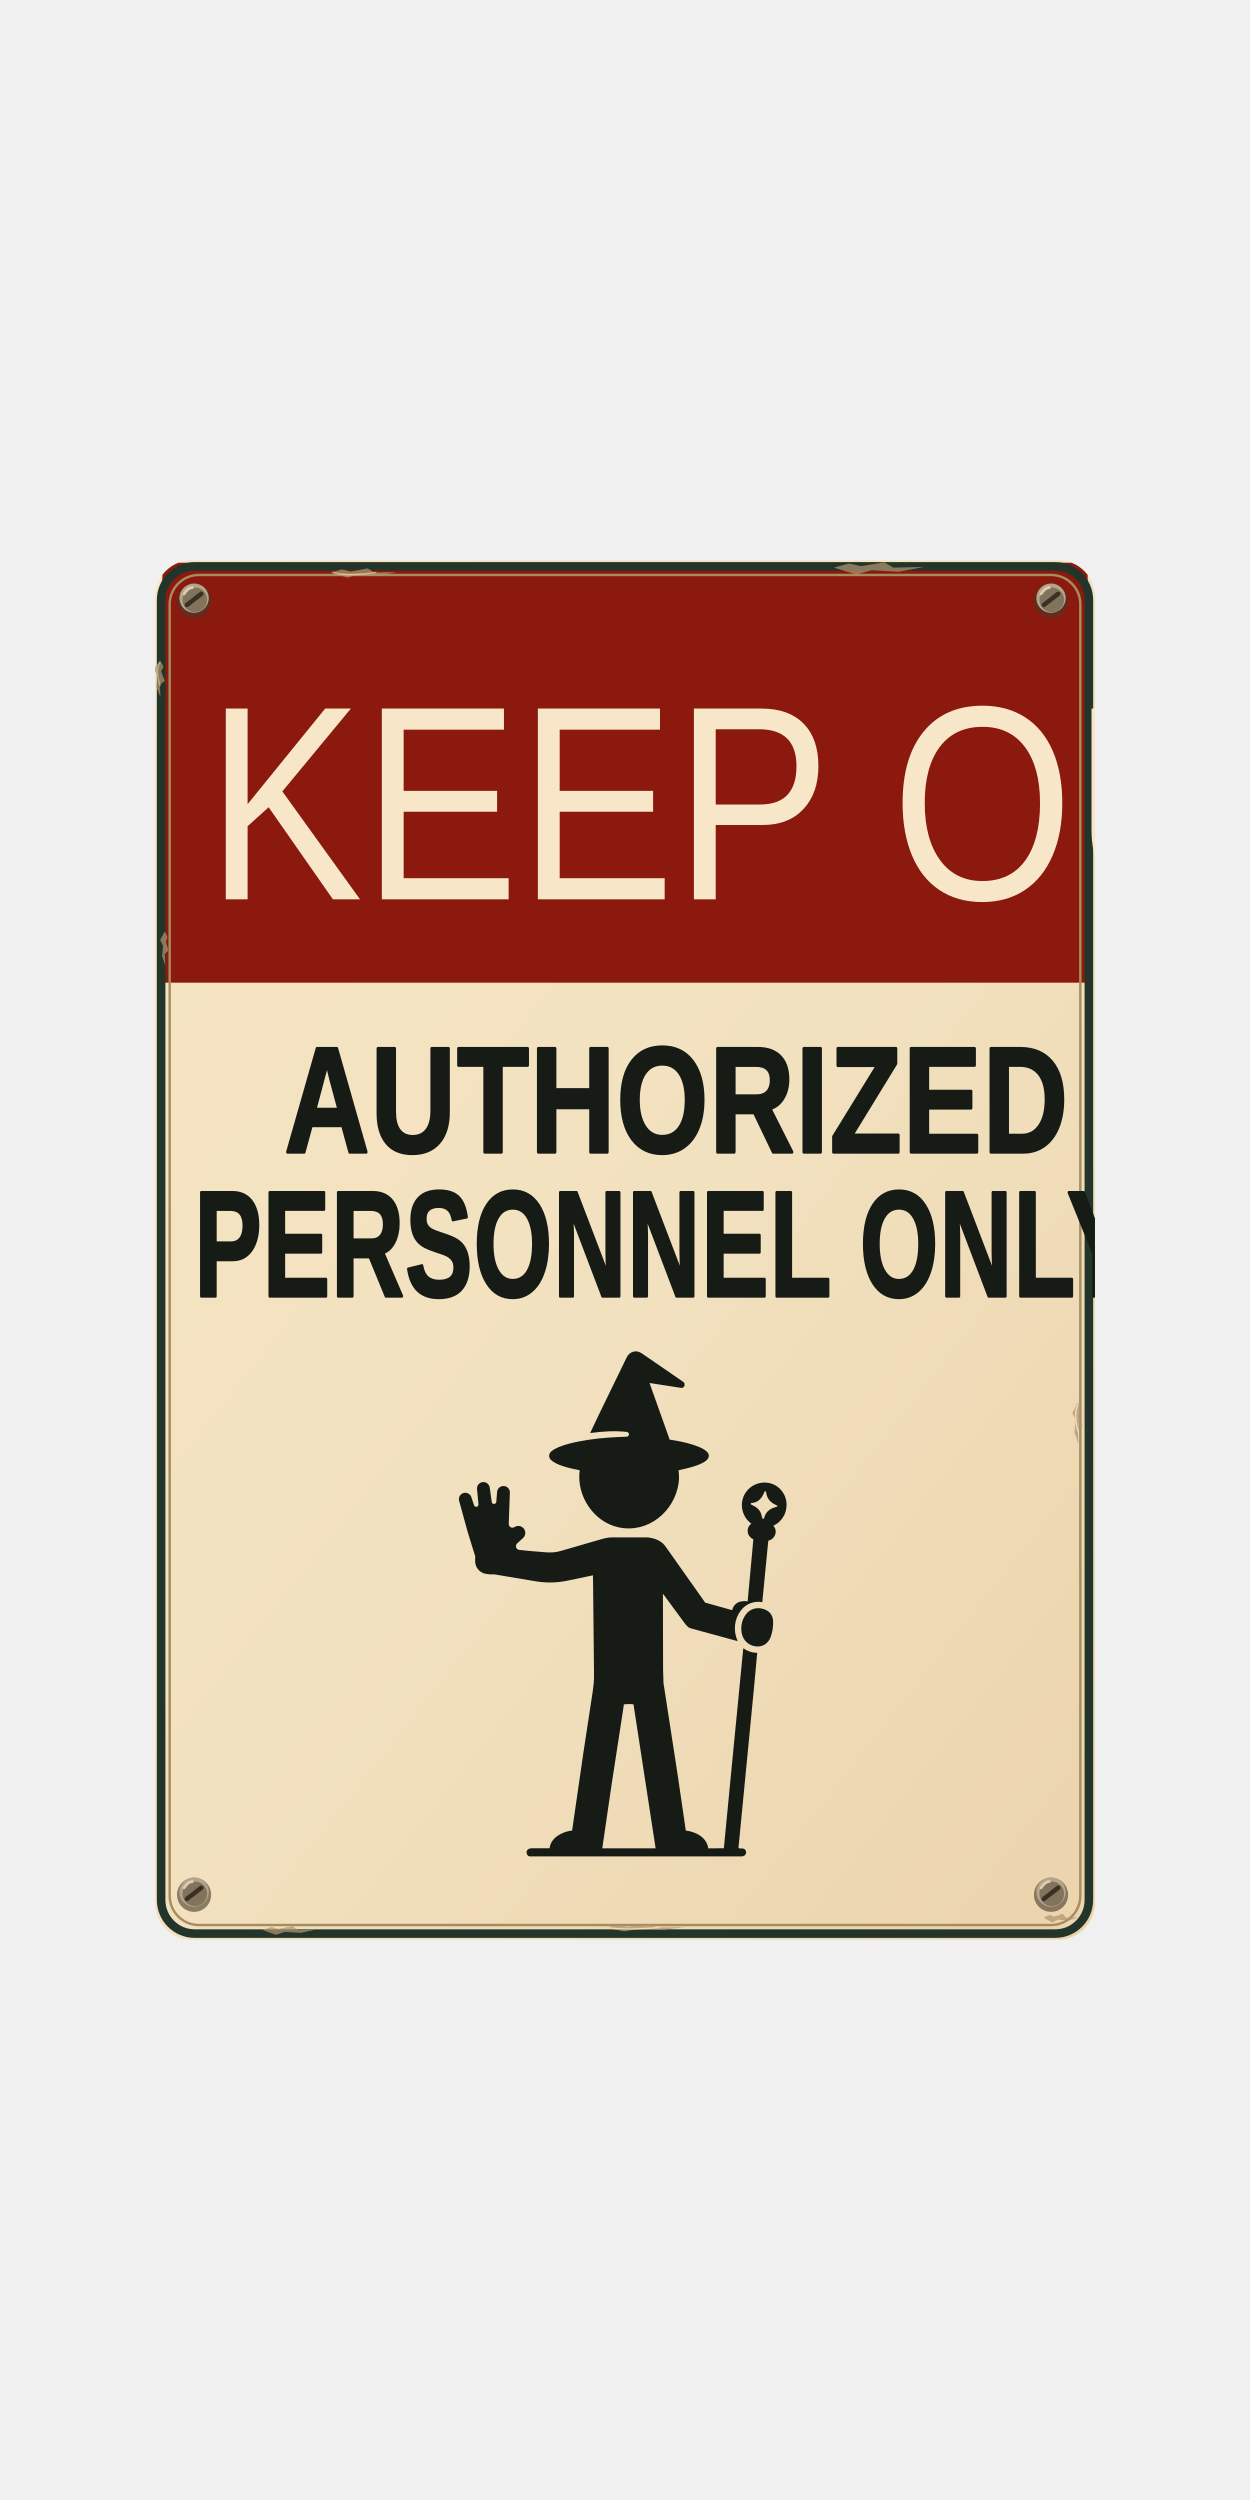
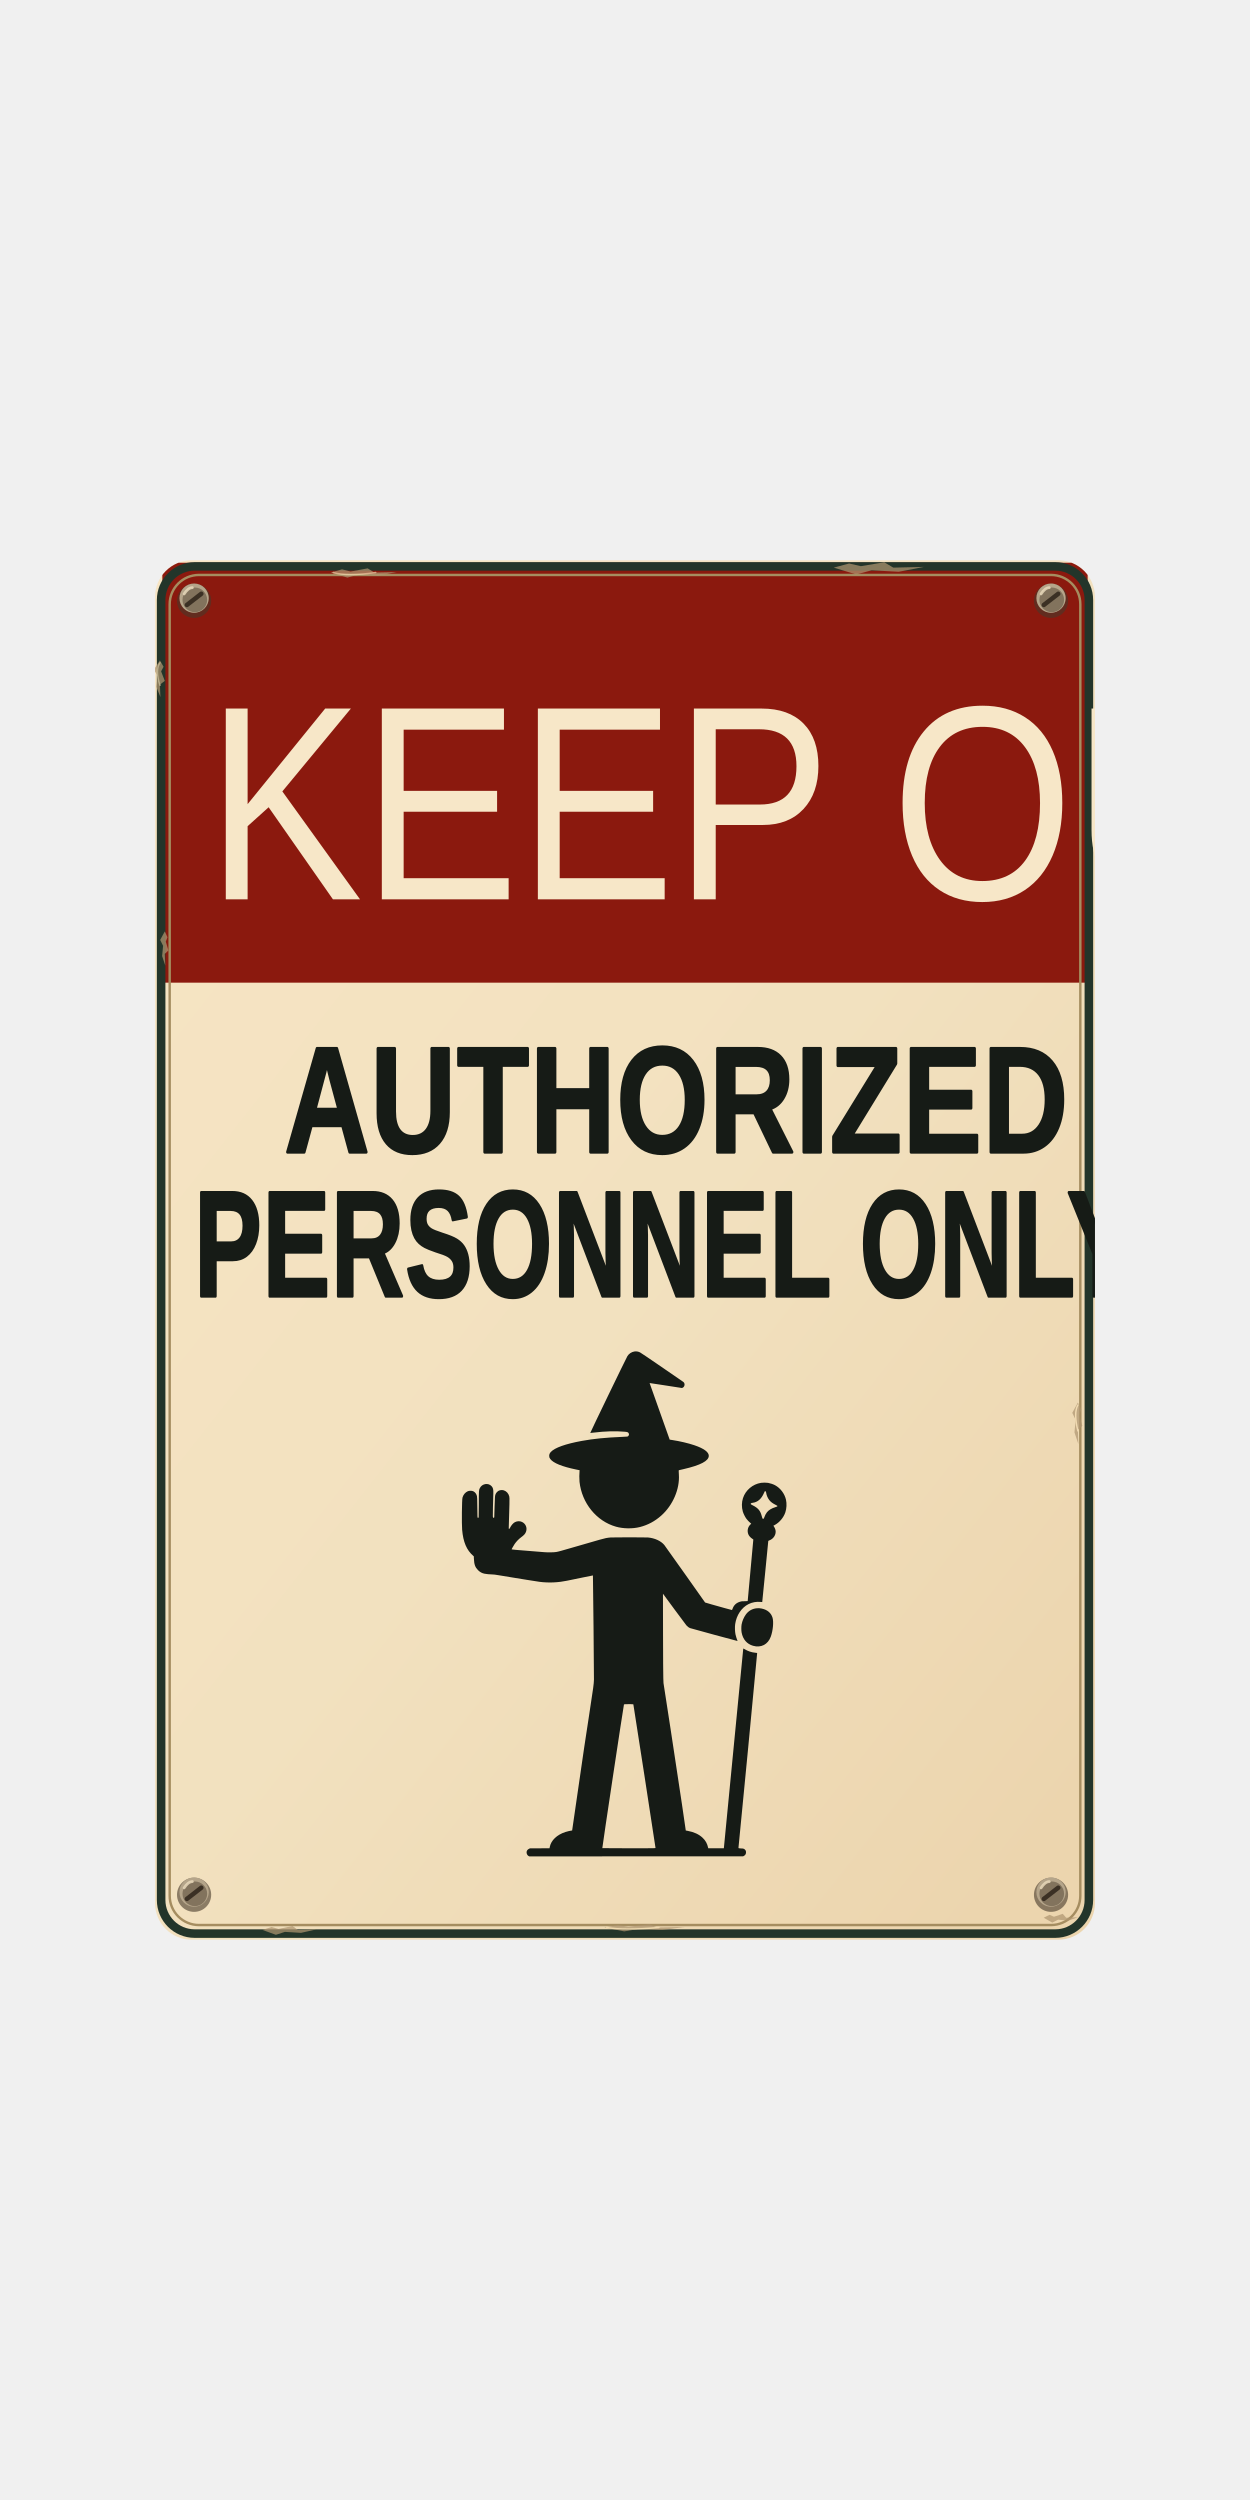
<svg xmlns="http://www.w3.org/2000/svg" width="1024" height="2048" viewBox="0 0 1024 2048">
  <svg width="770" height="1130" viewBox="8 17 385 565" x="127" y="459" overflow="hidden">
    <defs>
      <clipPath id="panel-outline">
        <rect x="8" y="17" width="385" height="565" fill="white" rx="15" />
      </clipPath>
      <linearGradient id="panel-color" x1="0%" x2="87%" y1="0%" y2="100%">
        <stop offset="0%" stop-color="#f7e5c4" />
        <stop offset="55%" stop-color="#f2e1bf" />
        <stop offset="100%" stop-color="#ecd5ae" />
      </linearGradient>
    </defs>
    <g id="sign-artwork" clip-path="url(#panel-outline)">
      <rect x="8" y="17" width="385" height="565" fill="url(#panel-color)" rx="15" />
      <rect x="11" y="18" width="379" height="172" fill="#8b190e" />
      <rect x="10.5" y="19.5" width="380.0" height="560.0" fill="none" rx="13.75" stroke="#23352a" stroke-width="3.5" />
      <rect x="14" y="23" width="373" height="553" fill="none" rx="12.0" stroke="#a58d60" stroke-width="1" />
      <g id="wizard-stop" transform="translate(65.8055 308.2738) scale(0.2172667)">
        <g id="approved-traced-silhouette">
-           <path id="ink-compound-path" d="M561.57 760.89L560.27 637.08L559.59 572.94L512.04 582.86C491.74 587.1 472.32 587.64 451.9 584.23L398 575.23L394 574.56L373.11 571.07L373.06 571.12L371.81 571.02L371.05 571.08L371.01 571.03L371.01 571.03L369.43 571.19L367.85 571.25L366.27 571.2L364.7 571.05L358.6 570.27L357.03 570.01L355.48 569.66L353.96 569.2L352.47 568.64L351.03 567.99L349.62 567.25L348.27 566.41L346.98 565.49L345.75 564.48L344.59 563.4L343.5 562.24L342.49 561.02L341.57 559.73L340.73 558.38L339.98 556.98L339.32 555.53L338.76 554.05L338.3 552.53L337.94 550.98L337.68 549.42L337.52 547.84L337.47 546.25L337.47 541.41L337.52 539.83L337.59 539.23L337.55 539.19L337.59 538.22L337.5 537.27L337.28 536.33L337.32 536.27L323.21 490.7L307.11 432.07L306.96 431.29L306.81 429.72L306.87 428.15L307.14 426.59L307.6 425.08L308.26 423.65L309.1 422.31L310.11 421.1L311.26 420.03L312.55 419.12L313.94 418.38L314.67 418.08L315.56 417.79L317.1 417.46L318.67 417.33L320.25 417.41L321.8 417.69L323.17 418.12L324.02 418.49L325.28 419.18L326.05 419.71L327.15 420.63L327.8 421.29L328.7 422.41L329.21 423.19L329.87 424.47L330.22 425.33L335.36 440.8L335.7 441.56L336.18 442.24L336.78 442.81L337.48 443.26L338.25 443.56L339.07 443.71L339.9 443.7L340.72 443.53L341.48 443.21L342.17 442.74L342.57 442.36L342.92 441.93L343.34 441.2L343.6 440.42L343.7 439.87L343.71 439.31L340.96 410.19L340.94 408.62L341.12 407.05L341.5 405.52L342.08 404.05L342.44 403.35L343.22 402.14L344.22 400.93L345.38 399.85L346.01 399.38L346.79 398.87L348.19 398.15L348.92 397.86L350.3 397.46L351.08 397.31L352 397.2L352.79 397.16L354.22 397.22L355.01 397.33L355.92 397.52L356.67 397.73L358.01 398.26L358.72 398.61L359.52 399.08L360.68 399.93L361.27 400.45L361.92 401.12L362.43 401.72L363.25 402.9L363.64 403.58L364.05 404.42L364.34 405.16L364.74 406.53L364.89 407.31L368.77 434.92L368.92 435.46L369.14 435.97L369.42 436.45L369.76 436.89L370.15 437.28L370.59 437.62L371.32 438.01L371.85 438.19L372.39 438.3L373.22 438.33L374.05 438.2L374.83 437.91L375.54 437.48L376.15 436.92L376.65 436.25L377.01 435.5L377.16 434.97L377.24 434.42L378.87 415.4L379 414.48L379.39 412.95L379.65 412.21L380.26 410.9L380.73 410.1L381.18 409.45L382.11 408.35L382.67 407.8L383.37 407.19L384.67 406.3L385.94 405.63L387.42 405.08L388.96 404.73L389.88 404.62L391.32 404.59L392.25 404.66L393.66 404.91L394.56 405.16L396.02 405.74L397.28 406.43L398.05 406.96L399.25 407.98L400.22 409.04L401.14 410.33L401.87 411.72L402.42 413.2L402.65 414.1L402.79 414.88L402.92 416.45L400.77 475.89L400.78 475.88L400.82 475.92L400.85 476.84L400.99 477.73L401.25 478.6L401.62 479.42L402.09 480.19L402.66 480.89L403.31 481.52L404.04 482.05L404.83 482.48L405.68 482.81L406.55 483.03L407.45 483.13L408.36 483.11L409.25 482.97L410.12 482.72L410.95 482.36L411.73 481.89L411.79 481.91L412.07 481.72L413.47 480.99L415.08 480.39L416.05 480.15L416.89 479.99L418.46 479.85L419.32 479.86L420.32 479.94L421.17 480.06L422.84 480.48L423.64 480.77L425.07 481.43L425.93 481.94L426.64 482.43L427.85 483.45L428.45 484.06L429.1 484.82L429.62 485.51L430.5 486.98L430.87 487.76L431.41 489.24L431.62 490.07L431.81 491.05L431.95 492.62L431.94 493.48L431.86 494.48L431.59 496.03L431.32 496.99L431.03 497.8L430.37 499.23L429.93 499.98L429.37 500.8L428.35 502.01L427.64 502.71L426.61 503.57L416.57 512.89L416.59 512.94L415.95 513.61L415.42 514.35L414.98 515.16L414.66 516.02L414.45 516.91L414.36 517.82L414.39 518.73L414.54 519.63L414.81 520.51L415.19 521.34L415.42 521.74L415.96 522.48L416.59 523.14L417.3 523.72L418.08 524.2L419.05 524.63L419.02 524.8C436.05 526.92 453.48 528.05 470.47 529.51C480.35 530.36 489.55 529.7 499.05 526.94L567.95 506.97C568.89 506.7 569.81 506.43 570.73 506.16C579.15 503.69 587.09 501.36 596.03 501.37L658.98 501.41C669.74 501.42 680 504.53 688.49 510.49C693.06 513.71 696.03 518.08 699.37 522.81L771.07 624.38L821.88 638.6C825.62 624.3 836.93 620.29 851.19 621.91L861.92 505.13C856.17 502.33 852.15 497.46 851.41 491.98C850.55 485.56 852.46 479.68 858.13 475.59C837.69 460.46 834.15 431.36 850.93 412.39C867.65 393.49 898.36 392.83 914.91 413.05C923.76 423.86 926.76 437.5 922.94 451.95C920.14 462.56 912.1 473.74 899.65 479.35C903.71 484.46 905.28 489.93 903.03 496.29C901.26 501.3 896.85 505.97 890.07 507.66L878.78 623.48C863.38 620.76 847.87 626.55 838.27 639.28C825.71 655.94 823.68 677.8 832.39 697.01L744.16 672.94C738.32 671.35 734.61 666.16 731.32 661.68L691.45 607.5L691.74 750.82L692.51 776.04L719.67 952.04L734.53 1054.06C755.34 1056.81 774.09 1067.72 776.89 1087.63L806.34 1087.49L821.42 930.96L842.91 710.55C851.03 715.96 859.4 719.04 869.21 719.11L862.74 789.07L833.84 1087.08C835.47 1087.92 837.23 1087.9 839.07 1087.88C840.03 1087.86 841.01 1087.85 841.99 1087.96C846.4 1088.44 848.78 1092.52 848.15 1096.42C847.55 1100.13 844.67 1102.8 839.72 1102.8L440.54 1102.8C435.85 1102.8 433.69 1096.55 434.46 1093.7C435.59 1089.52 439.2 1087.54 443.99 1087.53L477.78 1087.5C479.79 1068.24 500.36 1056.39 520.27 1054L541.57 906.92L559.06 792.13C560.71 781.3 561.68 771.85 561.57 760.89ZM608.04 482.5C560.9 472.44 528.03 423.21 534.51 374.79C516.64 371.36 489.91 365.73 479.62 354.4C475.31 349.67 476.43 343.26 481.23 339.13C495.18 327.14 530.91 320.5 552.1 317.26C576.1 313.6 599.62 312.47 623.6 311.55C625.97 311.45 627.41 308.92 627.47 307.48C627.58 305.09 626.03 302.91 623.24 302.6C600.26 299.99 577.62 301.66 554.28 304.65L569.81 271.79L623.04 162.29C625.82 156.57 629.88 153.25 634.63 151.67C641.11 149.53 646.71 151.11 652.16 154.86L729.69 208.16C732.16 209.86 732.78 212.73 732.05 215.41C731.52 217.34 729.27 220.1 726.07 219.6L666.18 210.34L704.21 317.16C725.28 319.88 776.23 330.43 777.97 346.53C779.62 361.76 742.68 370.02 723.65 374.28C722.67 374.5 721.73 374.71 720.84 374.91C721.86 383.24 722.22 390.73 721.01 399.12C713.19 453.24 662.93 494.21 608.04 482.5ZM677.66 1087.56L635.97 816.11C629.85 815.41 624.23 815.55 617.91 816.16L594.4 969.33L577.09 1087.66ZM894.64 688.97C889.86 702.35 878.08 709.11 864.56 706.59C852.7 704.38 843.67 696.27 840.54 684.21C837.21 671.4 839.87 657.6 847.71 646.79C855.79 635.65 869.29 632.34 882.07 636.75C892.27 640.26 898.65 648.07 899.17 659.08C899.64 669.22 898.09 679.29 894.64 688.97ZM882.05 465.42C887.73 443.77 907.26 445.32 907.51 442.49C907.57 441.83 906.28 441.19 904.3 440.22C898.77 437.51 887.85 432.15 885.89 416.06C885.72 414.68 884.41 413.96 883.66 414.23C882.21 414.74 878.55 435.18 858.7 436.51C857.5 436.59 856.87 437.68 856.97 438.49C857.33 441.3 874.9 442.65 878.1 463.07L878.99 465.63C879.28 466.46 881.6 467.11 882.05 465.42Z" fill="#161b16" fill-rule="nonzero" />
+           <path id="ink-compound-path" d="M 637.58 150.97 C 632.21 151.87, 627.18 155.23, 624.46 159.74 C 621.97 163.87, 554.11 304.23, 554.45 304.54 C 554.49 304.59, 557.27 304.3, 560.63 303.9 C 583.26 301.21, 601.55 300.69, 619.53 302.22 C 624.55 302.65, 625.93 303.19, 626.86 305.12 C 627.85 307.16, 627.6 308.73, 626.03 310.38 C 624.97 311.48, 624.91 311.49, 615.47 311.88 C 583.69 313.17, 560.76 315.45, 538.28 319.57 C 507.82 325.14, 487.59 332.36, 480.21 340.28 C 478.04 342.61, 477.04 344.93, 477.04 347.66 C 477.03 350.18, 477.45 351.41, 479.07 353.6 C 484.7 361.24, 501.38 368.03, 527.92 373.47 L 534.44 374.81 534.25 376.39 C 533.72 380.62, 533.69 391.79, 534.2 396.54 C 538.47 436.77, 566.19 470.89, 603.05 481.26 C 616.8 485.13, 634.28 485.38, 647.97 481.91 C 663.07 478.08, 676.21 471.05, 688.26 460.35 C 710.19 440.88, 723.39 410.18, 721.52 383 C 720.91 374.2, 720.81 374.93, 722.66 374.5 C 723.52 374.3, 727.1 373.48, 730.63 372.66 C 762.44 365.3, 777.75 357.22, 777.92 347.7 C 778.04 340.62, 768.65 333.74, 750.47 327.6 C 739.32 323.84, 723.17 320.03, 709.53 317.96 C 706.62 317.52, 704.22 317.13, 704.19 317.1 C 704.02 316.89, 666.26 210.51, 666.34 210.44 C 666.38 210.39, 677.25 212.03, 690.48 214.09 C 703.71 216.15, 717.42 218.27, 720.96 218.81 L 727.39 219.8 728.82 219.11 C 732.81 217.17, 733.45 210.97, 729.92 208.34 C 729.36 207.92, 725.32 205.12, 720.94 202.12 C 716.55 199.12, 698.91 187, 681.72 175.18 C 664.53 163.37, 649.46 153.21, 648.23 152.62 C 644.72 150.93, 641.14 150.38, 637.58 150.97 M 876.41 398.58 C 860.68 401.04, 847.27 412.37, 842.39 427.34 C 839.78 435.35, 839.66 444.26, 842.05 452.68 C 843.09 456.35, 846.35 462.96, 848.67 466.11 C 850.68 468.83, 853.91 472.25, 856.39 474.28 L 857.94 475.54 856.01 477.48 C 851.07 482.42, 849.81 490.02, 852.87 496.51 C 854.05 499.01, 857.1 502.26, 859.81 503.91 C 860.95 504.59, 861.87 505.26, 861.87 505.39 C 861.87 505.53, 859.48 531.63, 856.56 563.41 C 853.64 595.19, 851.25 621.31, 851.25 621.45 C 851.25 621.6, 848.68 621.73, 845.55 621.74 C 840.27 621.77, 839.63 621.83, 837.04 622.62 C 829.64 624.87, 825.13 629.11, 822.68 636.12 C 822.27 637.3, 821.8 638.31, 821.64 638.36 C 821.48 638.41, 815.52 636.83, 808.41 634.84 C 801.29 632.84, 790 629.68, 783.31 627.8 C 776.62 625.93, 771.05 624.29, 770.92 624.15 C 770.8 624.02, 753.93 600.14, 733.44 571.09 C 712.95 542.05, 695.2 517.12, 694.01 515.7 C 687.51 507.98, 675.96 502.71, 663 501.56 C 658.51 501.16, 599.16 501.17, 593.02 501.56 C 590.22 501.74, 586.55 502.24, 583.78 502.81 C 579.03 503.78, 576.56 504.48, 527.97 518.57 C 497.17 527.51, 494.87 528.14, 490.31 528.93 C 485.79 529.71, 474.21 529.88, 467.46 529.26 C 460.2 528.59, 453.55 528.05, 434.22 526.57 C 416.83 525.23, 407.93 524.44, 406.72 524.11 C 405.98 523.91, 406.01 523.85, 408.38 519.69 C 409.71 517.37, 411.27 514.77, 411.86 513.91 C 415 509.32, 419.53 504.61, 423.91 501.39 C 429.75 497.1, 431.91 494.65, 433.34 490.72 C 435.99 483.41, 432.8 475.63, 425.78 472.29 C 421.73 470.37, 416.75 470.5, 412.52 472.65 C 409.27 474.29, 405.59 478.51, 403.15 483.37 C 401.57 486.52, 400.54 486.35, 400.81 482.98 C 401.07 479.67, 401.88 451.25, 402.08 438.45 C 402.25 427.43, 402.21 425.88, 401.74 424.09 C 400.28 418.57, 396.7 414.54, 391.69 412.79 C 388.94 411.83, 384.93 412.03, 382.26 413.26 C 379.98 414.3, 377.37 416.9, 376.3 419.19 C 374.72 422.54, 374.67 423.13, 374.06 443.91 C 373.74 454.73, 373.47 463.62, 373.46 463.65 C 373.36 463.9, 372.4 464.69, 372.19 464.69 C 371.53 464.69, 370.98 463.63, 370.79 461.96 C 370.61 460.41, 371.19 432.84, 371.71 418.28 C 371.97 410.97, 371.18 407.82, 368.3 404.74 C 362.06 398.07, 350.41 400.08, 346.25 408.54 C 344.4 412.32, 344.39 412.51, 344.38 438.81 C 344.38 453.77, 344.26 463.08, 344.07 463.58 C 343.67 464.63, 342.9 464.91, 342.24 464.25 C 341.77 463.78, 341.7 461.9, 341.53 444.6 C 341.36 428.19, 341.26 425.18, 340.82 423.47 C 339.7 419.17, 337.29 416.06, 333.8 414.43 C 331.29 413.25, 326.38 413.23, 323.67 414.39 C 318.83 416.46, 315.08 420.93, 313.58 426.41 C 312.45 430.58, 311.96 475.8, 312.92 487.08 C 314.91 510.28, 321.44 525.58, 333.95 536.29 L 334.9 537.1 335.1 541.76 C 335.56 552.49, 337.57 557.99, 342.95 563.28 C 346.58 566.85, 350.31 568.89, 354.94 569.85 C 358.5 570.58, 365.3 571.25, 369.06 571.23 C 372.06 571.22, 374.56 571.53, 384.06 573.12 C 390.34 574.17, 401.02 575.93, 407.81 577.03 C 414.6 578.14, 427.12 580.17, 435.63 581.56 C 460.61 585.62, 461.6 585.75, 471.72 586.27 C 480.07 586.69, 489.25 586.31, 498.43 585.14 C 505 584.31, 509.61 583.41, 540.23 577.02 C 550.76 574.82, 559.43 573.08, 559.49 573.15 C 559.73 573.42, 561.62 765.36, 561.42 769.53 C 560.93 779.72, 560.91 779.87, 552.19 837.19 C 548.25 863.05, 544.11 890.27, 542.99 897.66 C 541.18 909.65, 520.31 1053.36, 520.31 1053.86 C 520.31 1053.97, 520.01 1054.06, 519.65 1054.06 C 518.14 1054.06, 511.01 1055.71, 507.45 1056.88 C 491.57 1062.09, 480.59 1072.6, 478.16 1084.91 L 477.66 1087.48 459.22 1087.57 L 440.78 1087.66 439.22 1088.38 C 436.14 1089.79, 434.38 1092.26, 434.4 1095.16 C 434.41 1098.13, 436.05 1101.11, 438.26 1102.18 L 439.58 1102.81 641.12 1102.74 L 842.66 1102.66 844.38 1101.69 C 846.72 1100.36, 847.9 1098.47, 848.07 1095.73 C 848.24 1093.06, 847.57 1091.33, 845.74 1089.71 C 844.06 1088.24, 842.42 1087.81, 838.47 1087.81 C 836.96 1087.81, 835.28 1087.66, 834.74 1087.47 C 833.82 1087.15, 833.76 1087.04, 833.92 1085.99 C 834.72 1080.49, 869.06 722.88, 869.06 720 C 869.06 719.2, 869.04 719.2, 865.23 718.83 C 858.42 718.18, 851.65 715.9, 845.63 712.25 C 843.99 711.26, 842.94 710.78, 842.89 711.02 C 842.72 711.85, 820.26 942.97, 813.59 1012.5 C 809.71 1052.98, 806.46 1086.41, 806.38 1086.8 L 806.24 1087.5 791.56 1087.5 L 776.89 1087.5 776.7 1086.64 C 774.96 1078.58, 771.87 1073, 766.15 1067.6 C 759.39 1061.22, 749.98 1056.86, 738.28 1054.7 L 734.52 1054 727.4 1005.05 C 723.48 978.12, 714.03 915.59, 706.4 866.09 L 692.53 776.09 692.17 766.72 C 691.93 760.59, 691.75 731.4, 691.65 682.5 L 691.51 607.66 692.58 609.06 C 693.17 609.84, 702.69 622.77, 713.74 637.81 C 724.79 652.85, 734.69 666.12, 735.72 667.29 C 737.86 669.71, 740.47 671.61, 742.89 672.5 C 745.21 673.36, 831.92 696.94, 832.09 696.76 C 832.17 696.68, 832.1 696.35, 831.92 696.03 C 831.11 694.5, 828.96 687.6, 828.25 684.23 C 827.14 678.94, 826.87 670.42, 827.65 664.95 C 830.04 648.16, 839.68 633.74, 852.97 627.11 C 859.69 623.75, 868.07 622.26, 875.44 623.1 C 877.14 623.29, 878.59 623.39, 878.67 623.31 C 878.75 623.23, 881.32 597.4, 884.39 565.91 C 887.46 534.42, 890.01 508.44, 890.06 508.18 C 890.11 507.93, 890.9 507.46, 891.81 507.15 C 900.24 504.29, 905.52 495.46, 903.63 487.42 C 903.11 485.2, 901.67 482.07, 900.41 480.42 L 899.66 479.43 902.1 478.13 C 911.1 473.34, 918.84 464.18, 922.17 454.38 C 924.66 447.06, 925.14 437.63, 923.4 430.2 C 920.71 418.78, 912.97 408.58, 902.73 403 C 899.54 401.26, 893.65 399.28, 889.71 398.62 C 886.24 398.04, 879.99 398.02, 876.41 398.58 M 883.5 414.45 C 883.32 414.67, 882.6 416.18, 881.89 417.81 C 877.04 429, 870.13 434.98, 860.59 436.24 C 858.61 436.51, 857.84 436.75, 857.42 437.24 C 856.31 438.55, 856.73 439, 860.94 441.1 C 870.67 445.94, 875.13 451.17, 877.53 460.54 C 878.67 464.98, 879.15 466.14, 879.96 466.39 C 881.13 466.76, 881.82 466.05, 882.5 463.76 C 883.41 460.71, 885.63 456.44, 887.51 454.13 C 891.02 449.82, 896.05 446.74, 903.18 444.52 C 908.44 442.89, 908.59 442.43, 904.55 440.4 C 898.28 437.26, 894.83 434.72, 892.04 431.19 C 888.99 427.34, 886.69 421.93, 886.06 417.13 C 885.76 414.92, 884.35 413.43, 883.5 414.45 M 868.75 635 C 860.11 635.68, 852.74 639.84, 847.73 646.85 C 843.91 652.2, 841.03 658.95, 839.8 665.47 C 839.07 669.33, 839.07 677, 839.8 680.78 C 842.3 693.78, 849.73 702.39, 861.36 705.76 C 876.34 710.1, 889.48 703.31, 894.81 688.49 C 898.92 677.04, 900.42 660.98, 898.13 652.97 C 895.51 643.83, 888.06 637.59, 877.29 635.52 C 873.97 634.88, 871.9 634.75, 868.75 635 M 620.56 815.9 C 619.23 816.02, 618.09 816.19, 618.01 816.26 C 617.45 816.85, 577.19 1084.09, 577.19 1087.24 C 577.19 1087.38, 599.76 1087.5, 627.34 1087.5 C 674.91 1087.5, 677.5 1087.47, 677.49 1086.95 C 677.48 1085.31, 635.98 816.48, 635.7 816.2 C 635.29 815.79, 624.11 815.57, 620.56 815.9" fill="#161b16" fill-rule="evenodd" />
        </g>
      </g>
      <g id="lettering">
        <text id="keep-out" fill="#f7e7c8" font-family="Impact, Arial Narrow, Arial, sans-serif" font-weight="400" font-size="100" x="0" y="0" transform="translate(29.12537 155.8642) scale(0.95821 1.1358)">KEEP OUT</text>
        <text id="authorized" fill="#161b16" font-family="Bahnschrift, Arial, sans-serif" font-weight="700" font-size="100" x="0" y="0" stroke="#161b16" stroke-width="2.1" stroke-linejoin="round" paint-order="stroke fill" letter-spacing="1.1" transform="translate(61 259.3836) scale(0.4823 0.61644)">AUTHORIZED</text>
        <text id="personnel-only" fill="#161b16" font-family="Bahnschrift, Arial, sans-serif" font-weight="700" font-size="100" x="0" y="0" stroke="#161b16" stroke-width="2.1" stroke-linejoin="round" paint-order="stroke fill" letter-spacing="1.1" transform="translate(24.10577 318.3836) scale(0.41346 0.61644)">PERSONNEL ONLY</text>
      </g>
      <g id="surface-wear">
        <g transform="translate(10 58) rotate(90)" opacity=".72">
          <path d="M0 0 2.6 -1.5 4.5 -0.5 8.4 -2.0 9.9 0 15.0 -0.2 10.8 1.5 6.3 0.9 3.8 2.5Z" fill="#ae9570" />
          <path d="M1 0 Q3.8 2.0 10.2 0" fill="none" stroke="#f3dbb0" stroke-width=".6" stroke-linecap="round" />
        </g>
        <g transform="translate(12 169) rotate(90)" opacity=".72">
          <path d="M0 0 2.4 -1.1 4.2 -0.4 7.8 -1.5 9.2 0 14.0 -0.2 10.1 1.1 5.9 0.7 3.5 1.9Z" fill="#ae9570" />
        </g>
        <g transform="translate(80 22) rotate(0)" opacity=".72">
          <path d="M0 0 4.6 -1.3 8.1 -0.4 15.1 -1.7 17.8 0 27.0 -0.2 19.4 1.3 11.3 0.8 6.8 2.1Z" fill="#ae9570" />
          <path d="M1 0 Q6.8 1.7 18.4 0" fill="none" stroke="#f3dbb0" stroke-width=".6" stroke-linecap="round" />
        </g>
        <g transform="translate(286 20) rotate(0)" opacity=".72">
          <path d="M0 0 6.3 -1.7 11.1 -0.6 20.7 -2.2 24.4 0 37.0 -0.3 26.6 1.7 15.5 1.1 9.2 2.8Z" fill="#ae9570" />
        </g>
        <g transform="translate(386 362) rotate(90)" opacity=".72">
          <path d="M0 0 2.9 -1.4 5.1 -0.5 9.5 -1.8 11.2 0 17.0 -0.2 12.2 1.4 7.1 0.9 4.2 2.3Z" fill="#ae9570" />
          <path d="M1 0 Q4.2 1.8 11.6 0" fill="none" stroke="#f3dbb0" stroke-width=".6" stroke-linecap="round" />
        </g>
        <g transform="translate(52 578) rotate(0)" opacity=".72">
          <path d="M0 0 3.7 -1.2 6.6 -0.4 12.3 -1.6 14.5 0 22.0 -0.2 15.8 1.2 9.2 0.8 5.5 2.0Z" fill="#ae9570" />
        </g>
        <g transform="translate(192 577) rotate(0)" opacity=".72">
          <path d="M0 0 5.6 -1.0 9.9 -0.3 18.5 -1.3 21.8 0 33.0 -0.2 23.8 1.0 13.9 0.6 8.2 1.6Z" fill="#ae9570" />
          <path d="M1 0 Q8.2 1.3 22.4 0" fill="none" stroke="#f3dbb0" stroke-width=".6" stroke-linecap="round" />
        </g>
        <g transform="translate(372 573) rotate(0)" opacity=".72">
          <path d="M0 0 2.4 -1.2 4.2 -0.4 7.8 -1.6 9.2 0 14.0 -0.2 10.1 1.2 5.9 0.8 3.5 2.0Z" fill="#ae9570" />
        </g>
      </g>
      <g id="mounting-points">
        <circle cx="24" cy="33.6" r="7" fill="#46392a" opacity=".60" />
        <circle cx="24" cy="32.5" r="6" fill="#b5a58a" />
        <circle cx="24.3" cy="33.2" r="5.05" fill="#82735d" />
        <path d="M21.06 35.28l5.88 -4.56" fill="none" stroke="#3b3024" stroke-width="1.86" stroke-linecap="round" />
        <path d="M19.92 30.78q1.62 -2.52 3.36 -2.58" fill="none" stroke="#e7d8ba" stroke-width="1.14" stroke-linecap="round" opacity=".85" />
        <circle cx="375" cy="33.6" r="7" fill="#46392a" opacity=".60" />
        <circle cx="375" cy="32.5" r="6" fill="#b5a58a" />
        <circle cx="375.3" cy="33.2" r="5.05" fill="#82735d" />
        <path d="M372.06 35.28l5.88 -4.56" fill="none" stroke="#3b3024" stroke-width="1.86" stroke-linecap="round" />
        <path d="M370.92 30.78q1.62 -2.52 3.36 -2.58" fill="none" stroke="#e7d8ba" stroke-width="1.14" stroke-linecap="round" opacity=".85" />
        <circle cx="24" cy="563.6" r="7" fill="#46392a" opacity=".60" />
        <circle cx="24" cy="562.5" r="6" fill="#b5a58a" />
        <circle cx="24.3" cy="563.2" r="5.05" fill="#82735d" />
        <path d="M21.06 565.28l5.88 -4.56" fill="none" stroke="#3b3024" stroke-width="1.86" stroke-linecap="round" />
        <path d="M19.92 560.78q1.62 -2.52 3.36 -2.58" fill="none" stroke="#e7d8ba" stroke-width="1.14" stroke-linecap="round" opacity=".85" />
        <circle cx="375" cy="563.6" r="7" fill="#46392a" opacity=".60" />
        <circle cx="375" cy="562.5" r="6" fill="#b5a58a" />
        <circle cx="375.3" cy="563.2" r="5.05" fill="#82735d" />
        <path d="M372.06 565.28l5.88 -4.56" fill="none" stroke="#3b3024" stroke-width="1.86" stroke-linecap="round" />
        <path d="M370.92 560.78q1.62 -2.52 3.36 -2.58" fill="none" stroke="#e7d8ba" stroke-width="1.14" stroke-linecap="round" opacity=".85" />
      </g>
    </g>
  </svg>
</svg>
